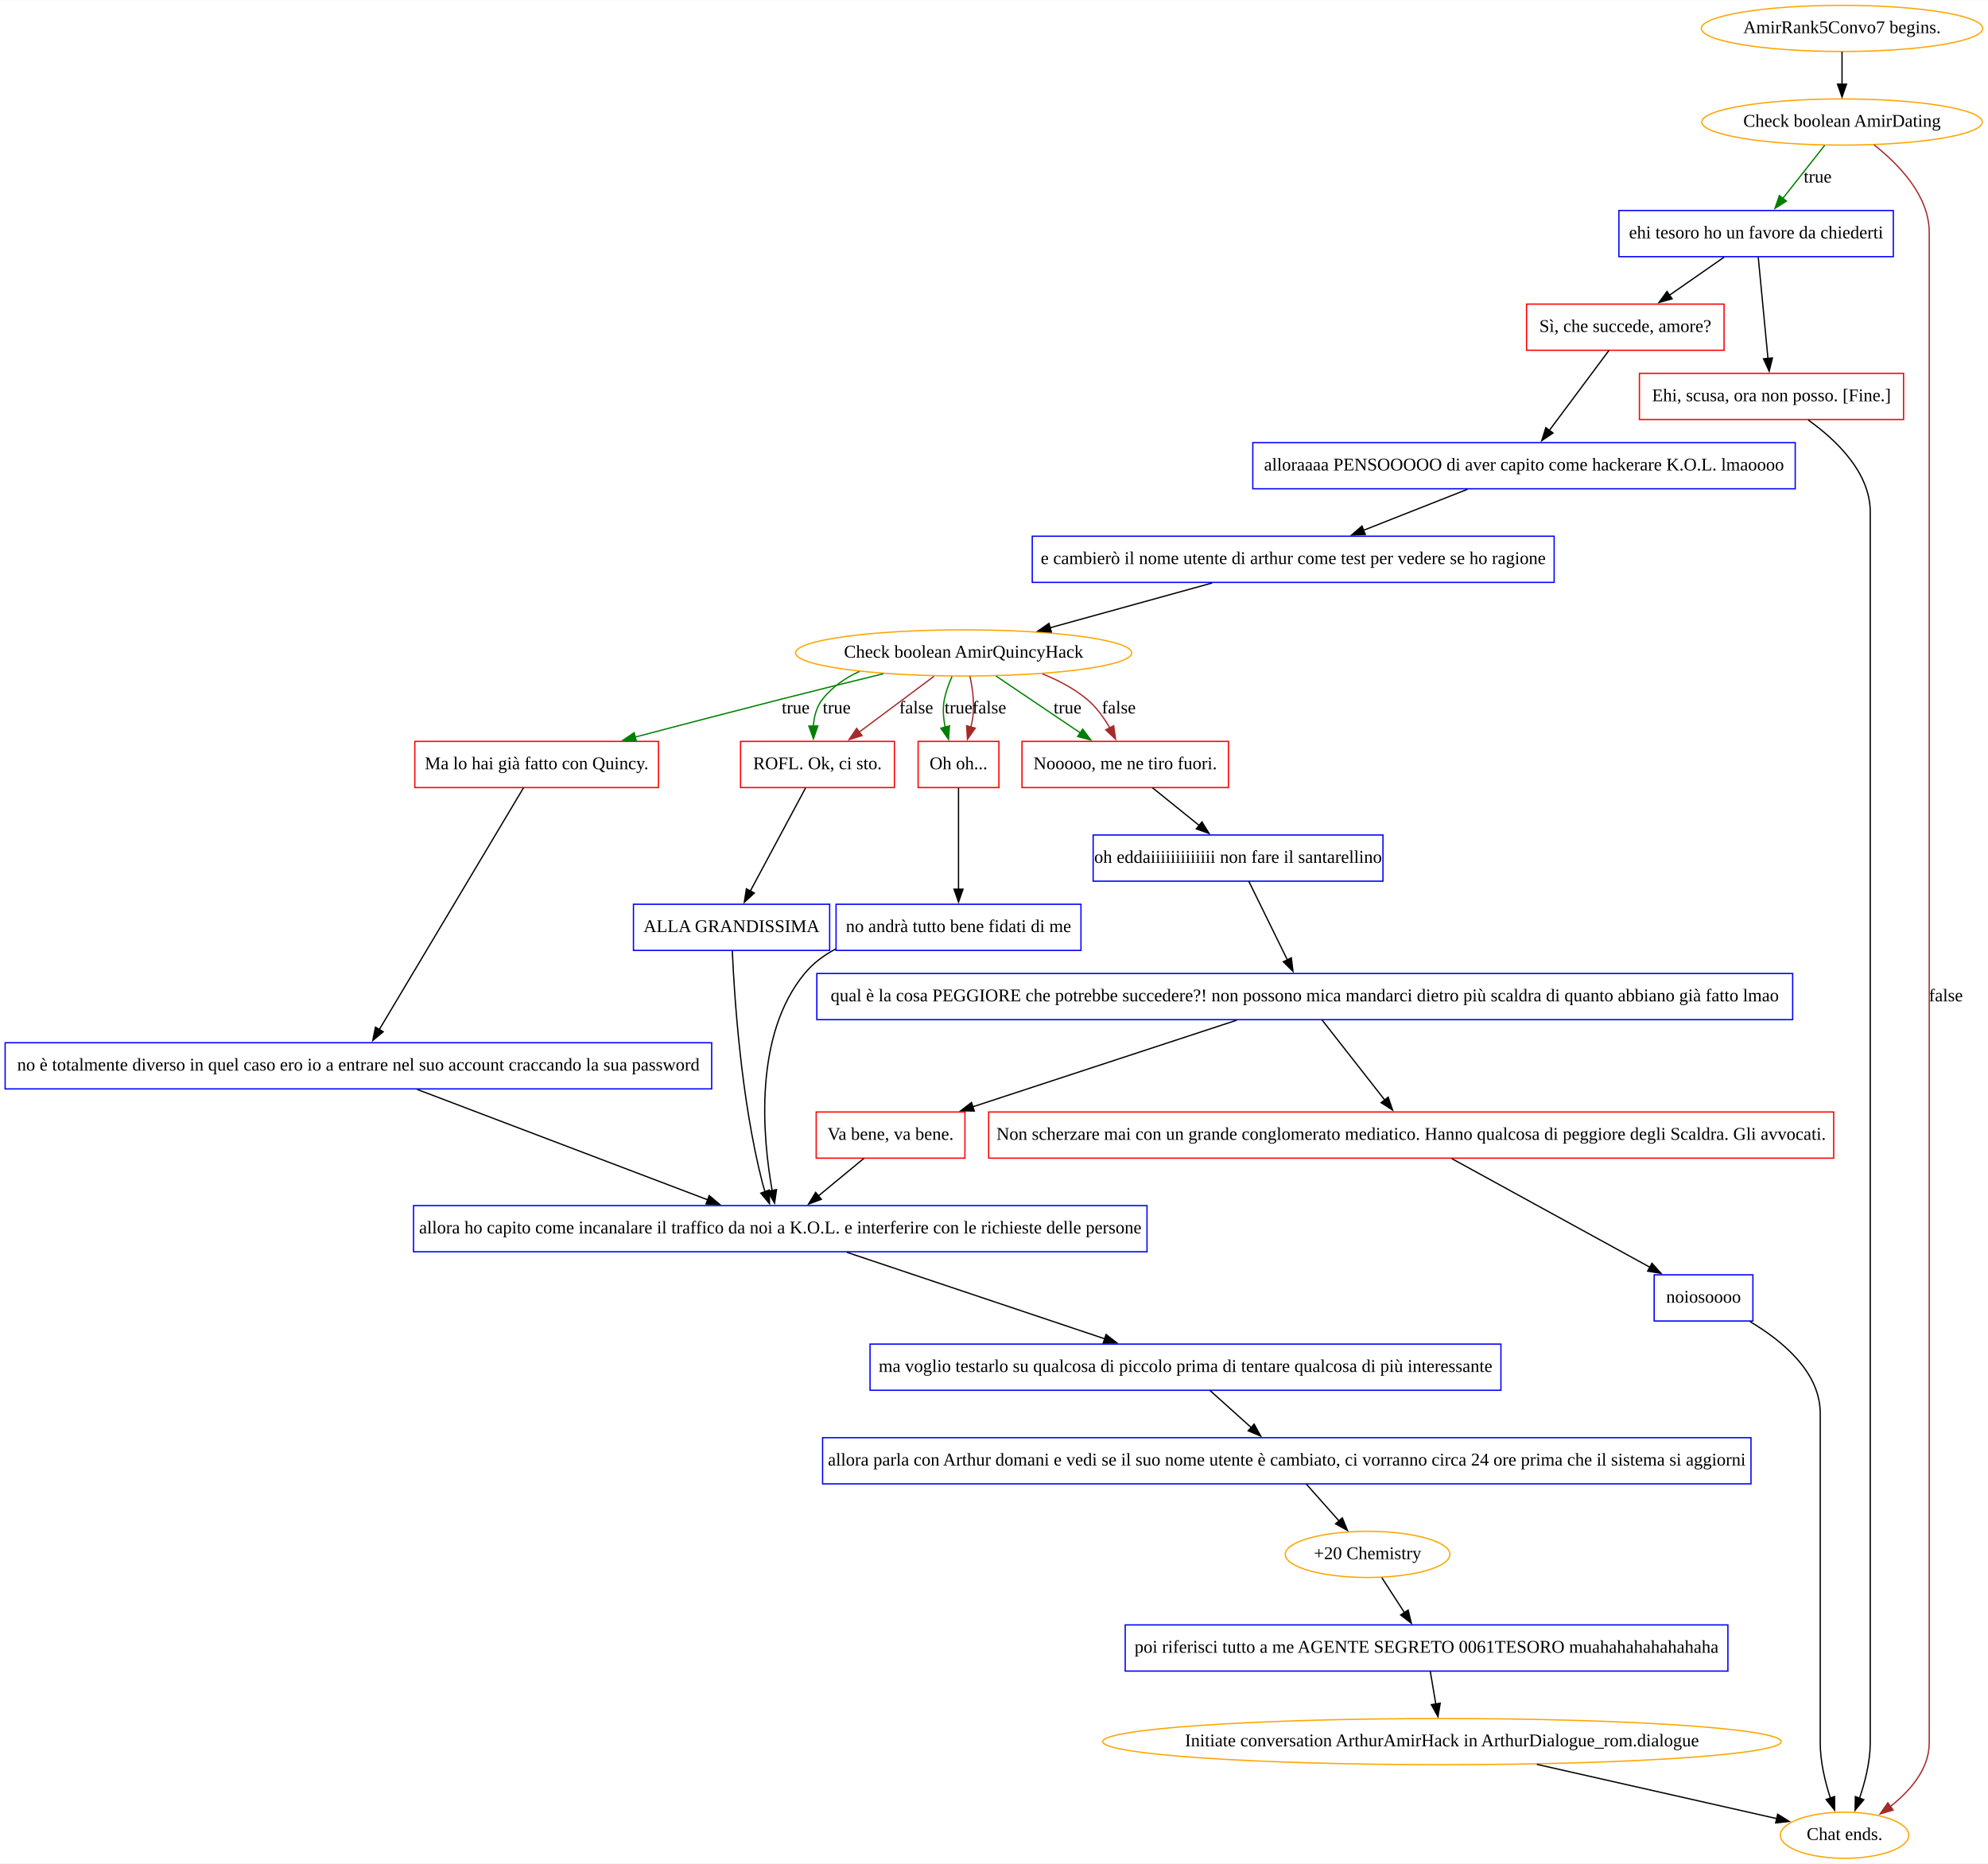
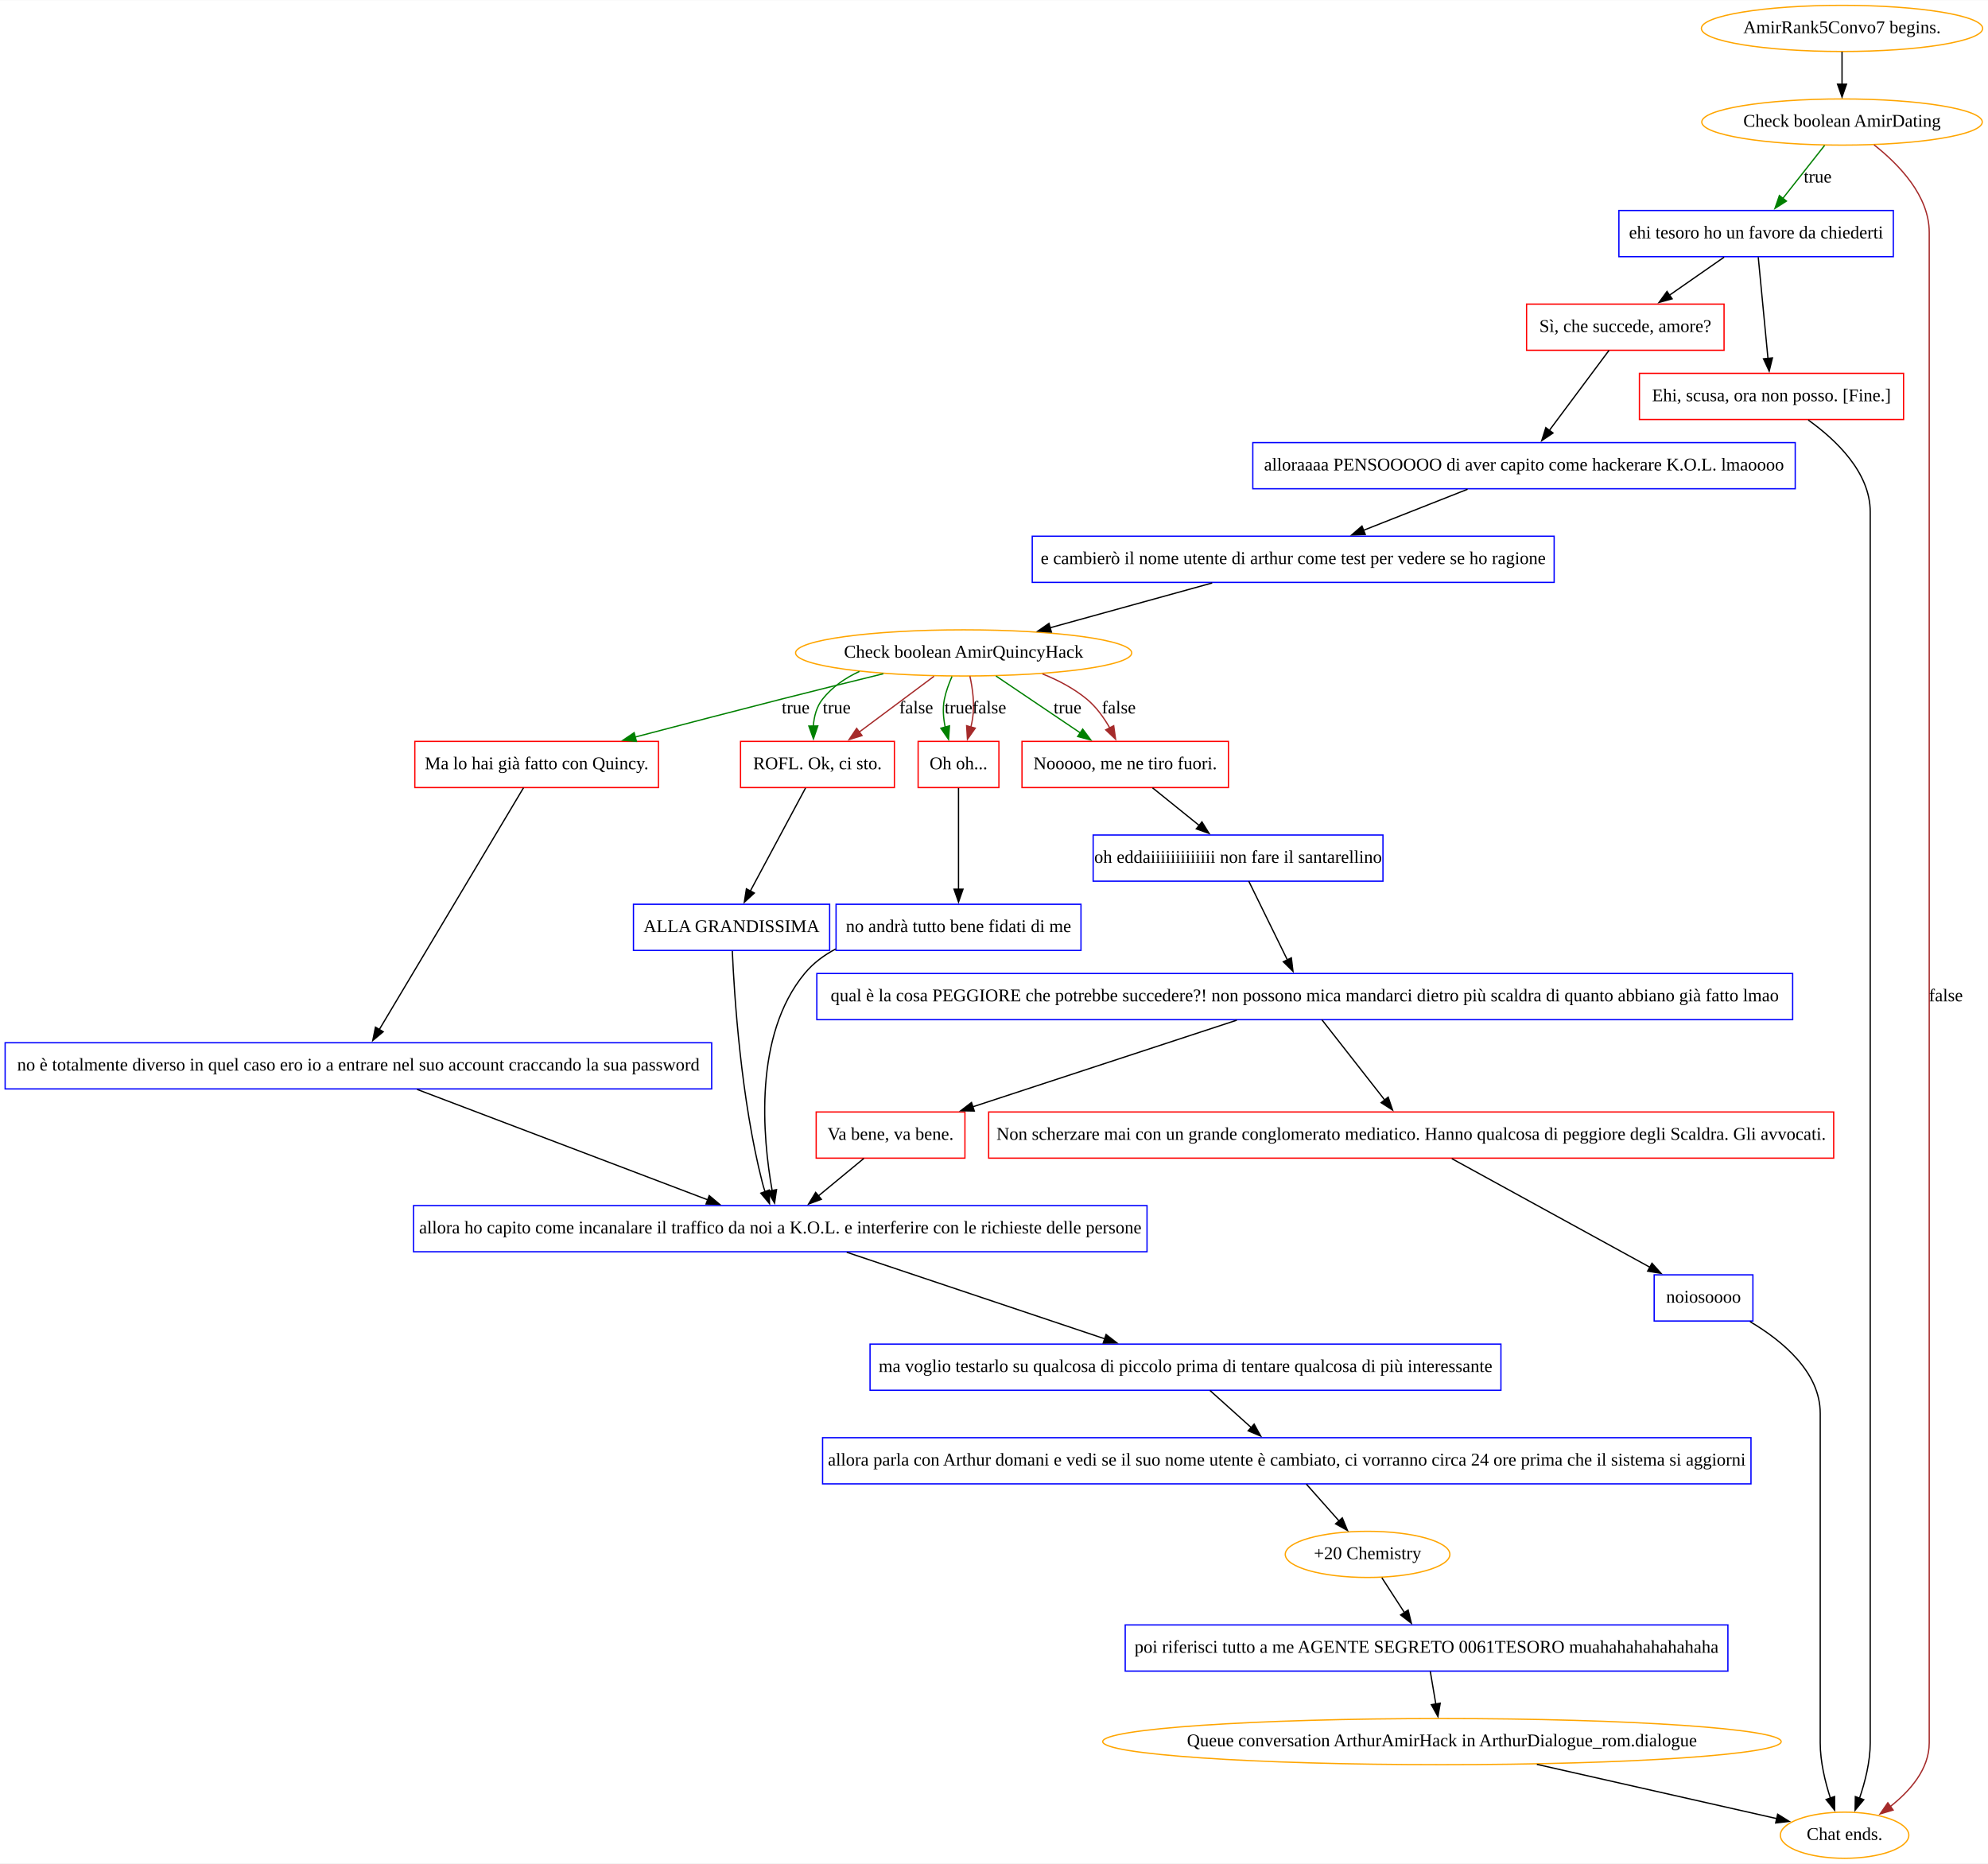
<svg xmlns="http://www.w3.org/2000/svg" width="1550pt" height="1453pt" viewBox="0.00 0.00 1550.34 1453.00">
  <g id="graph0" class="graph" transform="scale(1 1) rotate(0) translate(4 1449)">
    <polygon fill="white" stroke="none" points="-4,4 -4,-1449 1546.34,-1449 1546.34,4 -4,4" />
    <g id="node1" class="node">
      <ellipse fill="none" stroke="orange" cx="1432.5" cy="-1427" rx="109.68" ry="18" />
      <text text-anchor="middle" x="1432.5" y="-1423.3" font-family="Times New Roman,serif" font-size="14.00">AmirRank5Convo7 begins.</text>
    </g>
    <g id="node2" class="node">
      <ellipse fill="none" stroke="orange" cx="1432.5" cy="-1354" rx="109.38" ry="18" />
      <text text-anchor="middle" x="1432.5" y="-1350.3" font-family="Times New Roman,serif" font-size="14.00">Check boolean AmirDating</text>
    </g>
    <g id="edge1" class="edge">
      <path fill="none" stroke="black" d="M1432.5,-1408.81C1432.5,-1401.23 1432.5,-1392.1 1432.5,-1383.54" />
      <polygon fill="black" stroke="black" points="1436,-1383.54 1432.5,-1373.54 1429,-1383.54 1436,-1383.54" />
    </g>
    <g id="node3" class="node">
      <polygon fill="none" stroke="blue" points="1472.5,-1285 1258.5,-1285 1258.5,-1249 1472.5,-1249 1472.5,-1285" />
      <text text-anchor="middle" x="1365.5" y="-1263.3" font-family="Times New Roman,serif" font-size="14.00">ehi tesoro ho un favore da chiederti</text>
    </g>
    <g id="edge2" class="edge">
      <path fill="none" stroke="green" d="M1418.94,-1335.8C1409.56,-1323.9 1396.9,-1307.83 1386.25,-1294.32" />
      <polygon fill="green" stroke="green" points="1389.14,-1292.34 1380.21,-1286.66 1383.65,-1296.68 1389.14,-1292.34" />
      <text text-anchor="middle" x="1413.5" y="-1306.8" font-family="Times New Roman,serif" font-size="14.00">true</text>
    </g>
    <g id="node4" class="node">
      <ellipse fill="none" stroke="orange" cx="1434.5" cy="-18" rx="50.09" ry="18" />
      <text text-anchor="middle" x="1434.5" y="-14.3" font-family="Times New Roman,serif" font-size="14.00">Chat ends.</text>
    </g>
    <g id="edge3" class="edge">
      <path fill="none" stroke="brown" d="M1457.43,-1336.23C1476.84,-1320.98 1500.5,-1296.54 1500.5,-1268 1500.5,-1268 1500.5,-1268 1500.5,-90 1500.5,-69.6 1485.7,-52.6 1470.12,-40.36" />
      <polygon fill="brown" stroke="brown" points="1472.34,-37.64 1462.19,-34.6 1468.22,-43.3 1472.34,-37.64" />
      <text text-anchor="middle" x="1513.5" y="-668.3" font-family="Times New Roman,serif" font-size="14.00">false</text>
    </g>
    <g id="node5" class="node">
      <polygon fill="none" stroke="red" points="1340.5,-1212 1186.5,-1212 1186.5,-1176 1340.5,-1176 1340.5,-1212" />
      <text text-anchor="middle" x="1263.5" y="-1190.3" font-family="Times New Roman,serif" font-size="14.00">Sì, che succede, amore?</text>
    </g>
    <g id="edge4" class="edge">
      <path fill="none" stroke="black" d="M1340.55,-1248.63C1327.71,-1239.69 1311.85,-1228.66 1297.87,-1218.92" />
      <polygon fill="black" stroke="black" points="1300,-1216.14 1289.79,-1213.3 1296,-1221.89 1300,-1216.14" />
    </g>
    <g id="node6" class="node">
      <polygon fill="none" stroke="red" points="1480.5,-1158 1274.5,-1158 1274.5,-1122 1480.5,-1122 1480.5,-1158" />
      <text text-anchor="middle" x="1377.5" y="-1136.3" font-family="Times New Roman,serif" font-size="14.00">Ehi, scusa, ora non posso. [Fine.]</text>
    </g>
    <g id="edge5" class="edge">
      <path fill="none" stroke="black" d="M1367.17,-1248.62C1369.13,-1228.19 1372.41,-1193.99 1374.75,-1169.62" />
      <polygon fill="black" stroke="black" points="1378.23,-1170.03 1375.7,-1159.74 1371.26,-1169.36 1378.23,-1170.03" />
    </g>
    <g id="node7" class="node">
      <polygon fill="none" stroke="blue" points="1396,-1104 973,-1104 973,-1068 1396,-1068 1396,-1104" />
      <text text-anchor="middle" x="1184.5" y="-1082.3" font-family="Times New Roman,serif" font-size="14.00">alloraaaa PENSOOOOO di aver capito come hackerare K.O.L. lmaoooo</text>
    </g>
    <g id="edge6" class="edge">
      <path fill="none" stroke="black" d="M1250.81,-1175.97C1238.21,-1159.07 1218.73,-1132.94 1204.14,-1113.36" />
      <polygon fill="black" stroke="black" points="1207.11,-1111.48 1198.33,-1105.55 1201.5,-1115.66 1207.11,-1111.48" />
    </g>
    <g id="edge7" class="edge">
      <path fill="none" stroke="black" d="M1406.17,-1121.62C1428.06,-1105.94 1454.5,-1080.65 1454.5,-1050 1454.5,-1050 1454.5,-1050 1454.5,-90 1454.5,-75.34 1450.5,-59.6 1446.08,-46.67" />
      <polygon fill="black" stroke="black" points="1449.46,-45.71 1442.7,-37.55 1442.89,-48.14 1449.46,-45.71" />
    </g>
    <g id="node8" class="node">
      <polygon fill="none" stroke="blue" points="1208,-1031 801,-1031 801,-995 1208,-995 1208,-1031" />
      <text text-anchor="middle" x="1004.5" y="-1009.3" font-family="Times New Roman,serif" font-size="14.00">e cambierò il nome utente di arthur come test per vedere se ho ragione</text>
    </g>
    <g id="edge8" class="edge">
      <path fill="none" stroke="black" d="M1140.47,-1067.63C1115.95,-1057.96 1085.22,-1045.84 1059.17,-1035.56" />
      <polygon fill="black" stroke="black" points="1060.7,-1032.4 1050.11,-1031.99 1058.13,-1038.92 1060.7,-1032.4" />
    </g>
    <g id="node9" class="node">
      <ellipse fill="none" stroke="orange" cx="747.5" cy="-940" rx="131.08" ry="18" />
      <text text-anchor="middle" x="747.5" y="-936.3" font-family="Times New Roman,serif" font-size="14.00">Check boolean AmirQuincyHack</text>
    </g>
    <g id="edge9" class="edge">
      <path fill="none" stroke="black" d="M941.3,-994.54C902.94,-983.94 854,-970.42 814.9,-959.62" />
      <polygon fill="black" stroke="black" points="815.92,-956.27 805.34,-956.98 814.05,-963.02 815.92,-956.27" />
    </g>
    <g id="node10" class="node">
      <polygon fill="none" stroke="red" points="509.5,-871 319.5,-871 319.5,-835 509.5,-835 509.5,-871" />
      <text text-anchor="middle" x="414.5" y="-849.3" font-family="Times New Roman,serif" font-size="14.00">Ma lo hai già fatto con Quincy.</text>
    </g>
    <g id="edge10" class="edge">
      <path fill="none" stroke="green" d="M684.89,-923.77C660.14,-917.7 631.46,-910.6 605.5,-904 567.88,-894.44 526.17,-883.55 491.34,-874.39" />
      <polygon fill="green" stroke="green" points="492.32,-871.02 481.76,-871.86 490.54,-877.79 492.32,-871.02" />
      <text text-anchor="middle" x="616.5" y="-892.8" font-family="Times New Roman,serif" font-size="14.00">true</text>
    </g>
    <g id="node11" class="node">
      <polygon fill="none" stroke="red" points="693.5,-871 573.5,-871 573.5,-835 693.5,-835 693.5,-871" />
      <text text-anchor="middle" x="633.5" y="-849.3" font-family="Times New Roman,serif" font-size="14.00">ROFL. Ok, ci sto.</text>
    </g>
    <g id="edge11" class="edge">
      <path fill="none" stroke="green" d="M666.22,-925.55C655.16,-920.46 645.04,-913.49 637.5,-904 632.81,-898.09 630.83,-890.46 630.27,-882.94" />
      <polygon fill="green" stroke="green" points="633.77,-883.04 630.36,-873.01 626.77,-882.98 633.77,-883.04" />
      <text text-anchor="middle" x="648.5" y="-892.8" font-family="Times New Roman,serif" font-size="14.00">true</text>
    </g>
    <g id="edge14" class="edge">
      <path fill="none" stroke="brown" d="M724.43,-921.8C707.62,-909.27 684.62,-892.12 665.96,-878.2" />
      <polygon fill="brown" stroke="brown" points="668.25,-875.54 658.14,-872.37 664.06,-881.16 668.25,-875.54" />
      <text text-anchor="middle" x="710.5" y="-892.8" font-family="Times New Roman,serif" font-size="14.00">false</text>
    </g>
    <g id="node12" class="node">
      <polygon fill="none" stroke="red" points="775,-871 712,-871 712,-835 775,-835 775,-871" />
      <text text-anchor="middle" x="743.5" y="-849.3" font-family="Times New Roman,serif" font-size="14.00">Oh oh...</text>
    </g>
    <g id="edge12" class="edge">
      <path fill="none" stroke="green" d="M738.42,-921.65C736,-916.15 733.72,-909.96 732.5,-904 731.04,-896.89 731.63,-889.22 733.12,-882.08" />
      <polygon fill="green" stroke="green" points="736.46,-883.13 735.73,-872.56 729.71,-881.28 736.46,-883.13" />
      <text text-anchor="middle" x="743.5" y="-892.8" font-family="Times New Roman,serif" font-size="14.00">true</text>
    </g>
    <g id="edge15" class="edge">
      <path fill="none" stroke="brown" d="M752.38,-921.86C754.51,-912.2 756.18,-899.92 754.5,-889 754.16,-886.78 753.7,-884.51 753.17,-882.24" />
      <polygon fill="brown" stroke="brown" points="756.55,-881.33 750.46,-872.66 749.81,-883.23 756.55,-881.33" />
      <text text-anchor="middle" x="767.5" y="-892.8" font-family="Times New Roman,serif" font-size="14.00">false</text>
    </g>
    <g id="node13" class="node">
      <polygon fill="none" stroke="red" points="954,-871 793,-871 793,-835 954,-835 954,-871" />
      <text text-anchor="middle" x="873.5" y="-849.3" font-family="Times New Roman,serif" font-size="14.00">Nooooo, me ne tiro fuori.</text>
    </g>
    <g id="edge13" class="edge">
      <path fill="none" stroke="green" d="M772.7,-922C791.54,-909.29 817.55,-891.74 838.43,-877.66" />
      <polygon fill="green" stroke="green" points="840.33,-880.6 846.66,-872.11 836.41,-874.8 840.33,-880.6" />
      <text text-anchor="middle" x="828.5" y="-892.8" font-family="Times New Roman,serif" font-size="14.00">true</text>
    </g>
    <g id="edge16" class="edge">
      <path fill="none" stroke="brown" d="M808.97,-923.65C821.25,-918.72 833.44,-912.3 843.5,-904 850.86,-897.93 856.86,-889.55 861.51,-881.39" />
      <polygon fill="brown" stroke="brown" points="864.52,-883.2 865.99,-872.71 858.3,-879.99 864.52,-883.2" />
      <text text-anchor="middle" x="868.5" y="-892.8" font-family="Times New Roman,serif" font-size="14.00">false</text>
    </g>
    <g id="node14" class="node">
      <polygon fill="none" stroke="blue" points="551,-636 0,-636 0,-600 551,-600 551,-636" />
      <text text-anchor="middle" x="275.5" y="-614.3" font-family="Times New Roman,serif" font-size="14.00">no è totalmente diverso in quel caso ero io a entrare nel suo account craccando la sua password</text>
    </g>
    <g id="edge17" class="edge">
      <path fill="none" stroke="black" d="M404.28,-834.87C380.39,-794.82 320.73,-694.82 291.78,-646.28" />
      <polygon fill="black" stroke="black" points="294.83,-644.57 286.7,-637.77 288.82,-648.16 294.83,-644.57" />
    </g>
    <g id="node15" class="node">
      <polygon fill="none" stroke="blue" points="643,-744 490,-744 490,-708 643,-708 643,-744" />
      <text text-anchor="middle" x="566.5" y="-722.3" font-family="Times New Roman,serif" font-size="14.00">ALLA GRANDISSIMA</text>
    </g>
    <g id="edge18" class="edge">
      <path fill="none" stroke="black" d="M624.18,-834.62C613.03,-813.82 594.23,-778.73 581.13,-754.3" />
      <polygon fill="black" stroke="black" points="584.26,-752.73 576.45,-745.57 578.09,-756.03 584.26,-752.73" />
    </g>
    <g id="node16" class="node">
      <polygon fill="none" stroke="blue" points="839,-744 648,-744 648,-708 839,-708 839,-744" />
      <text text-anchor="middle" x="743.5" y="-722.3" font-family="Times New Roman,serif" font-size="14.00">no andrà tutto bene fidati di me</text>
    </g>
    <g id="edge19" class="edge">
      <path fill="none" stroke="black" d="M743.5,-834.62C743.5,-814.19 743.5,-779.99 743.5,-755.62" />
      <polygon fill="black" stroke="black" points="747,-755.75 743.5,-745.75 740,-755.75 747,-755.75" />
    </g>
    <g id="node17" class="node">
      <polygon fill="none" stroke="blue" points="1074.5,-798 848.5,-798 848.5,-762 1074.5,-762 1074.5,-798" />
      <text text-anchor="middle" x="961.5" y="-776.3" font-family="Times New Roman,serif" font-size="14.00">oh eddaiiiiiiiiiiiii non fare il santarellino</text>
    </g>
    <g id="edge20" class="edge">
      <path fill="none" stroke="black" d="M894.8,-834.81C905.75,-825.98 919.27,-815.07 931.27,-805.39" />
      <polygon fill="black" stroke="black" points="933.33,-808.23 938.91,-799.23 928.93,-802.78 933.33,-808.23" />
    </g>
    <g id="node18" class="node">
      <polygon fill="none" stroke="blue" points="890.5,-509 318.5,-509 318.5,-473 890.5,-473 890.5,-509" />
      <text text-anchor="middle" x="604.5" y="-487.3" font-family="Times New Roman,serif" font-size="14.00">allora ho capito come incanalare il traffico da noi a K.O.L. e interferire con le richieste delle persone</text>
    </g>
    <g id="edge21" class="edge">
      <path fill="none" stroke="black" d="M321.25,-599.62C380.5,-577.11 483.76,-537.87 547.89,-513.51" />
      <polygon fill="black" stroke="black" points="549.09,-516.8 557.2,-509.97 546.61,-510.25 549.09,-516.8" />
    </g>
    <g id="edge22" class="edge">
      <path fill="none" stroke="black" d="M567.1,-707.51C568.62,-672.64 573.8,-592.25 590.5,-527 591.1,-524.67 591.81,-522.29 592.59,-519.92" />
      <polygon fill="black" stroke="black" points="595.87,-521.16 596.08,-510.57 589.31,-518.71 595.87,-521.16" />
    </g>
    <g id="edge23" class="edge">
      <path fill="none" stroke="black" d="M647.73,-709.12C638.51,-704.27 630.14,-698.02 623.5,-690 583.64,-641.83 590.66,-562.76 598.18,-520.59" />
      <polygon fill="black" stroke="black" points="601.58,-521.46 600.04,-510.97 594.71,-520.13 601.58,-521.46" />
    </g>
    <g id="node19" class="node">
      <polygon fill="none" stroke="blue" points="1394,-690 633,-690 633,-654 1394,-654 1394,-690" />
      <text text-anchor="middle" x="1013.5" y="-668.3" font-family="Times New Roman,serif" font-size="14.00">qual è la cosa PEGGIORE che potrebbe succedere?! non possono mica mandarci dietro più scaldra di quanto abbiano già fatto lmao</text>
    </g>
    <g id="edge24" class="edge">
      <path fill="none" stroke="black" d="M969.85,-761.97C977.99,-745.38 990.5,-719.88 1000.04,-700.43" />
      <polygon fill="black" stroke="black" points="1003.06,-702.22 1004.33,-691.7 996.78,-699.14 1003.06,-702.22" />
    </g>
    <g id="node20" class="node">
      <polygon fill="none" stroke="blue" points="1166.5,-401 674.5,-401 674.5,-365 1166.5,-365 1166.5,-401" />
      <text text-anchor="middle" x="920.5" y="-379.3" font-family="Times New Roman,serif" font-size="14.00">ma voglio testarlo su qualcosa di piccolo prima di tentare qualcosa di più interessante</text>
    </g>
    <g id="edge25" class="edge">
      <path fill="none" stroke="black" d="M656.33,-472.61C711.46,-454.12 798.71,-424.85 857.71,-405.06" />
      <polygon fill="black" stroke="black" points="858.58,-408.46 866.95,-401.96 856.35,-401.83 858.58,-408.46" />
    </g>
    <g id="node21" class="node">
      <polygon fill="none" stroke="red" points="748.5,-582 632.5,-582 632.5,-546 748.5,-546 748.5,-582" />
      <text text-anchor="middle" x="690.5" y="-560.3" font-family="Times New Roman,serif" font-size="14.00">Va bene, va bene.</text>
    </g>
    <g id="edge26" class="edge">
      <path fill="none" stroke="black" d="M960.52,-653.61C904.17,-635.12 814.99,-605.85 754.68,-586.06" />
      <polygon fill="black" stroke="black" points="755.8,-582.75 745.21,-582.95 753.62,-589.4 755.8,-582.75" />
    </g>
    <g id="node22" class="node">
      <polygon fill="none" stroke="red" points="1426,-582 767,-582 767,-546 1426,-546 1426,-582" />
      <text text-anchor="middle" x="1096.5" y="-560.3" font-family="Times New Roman,serif" font-size="14.00">Non scherzare mai con un grande conglomerato mediatico. Hanno qualcosa di peggiore degli Scaldra. Gli avvocati.</text>
    </g>
    <g id="edge27" class="edge">
      <path fill="none" stroke="black" d="M1026.84,-653.97C1040.07,-637.07 1060.53,-610.94 1075.86,-591.36" />
      <polygon fill="black" stroke="black" points="1078.58,-593.56 1081.99,-583.53 1073.07,-589.25 1078.58,-593.56" />
    </g>
    <g id="node23" class="node">
      <polygon fill="none" stroke="blue" points="1361.5,-328 637.5,-328 637.5,-292 1361.5,-292 1361.5,-328" />
      <text text-anchor="middle" x="999.5" y="-306.3" font-family="Times New Roman,serif" font-size="14.00">allora parla con Arthur domani e vedi se il suo nome utente è cambiato, ci vorranno circa 24 ore prima che il sistema si aggiorni</text>
    </g>
    <g id="edge28" class="edge">
      <path fill="none" stroke="black" d="M939.62,-364.81C949.26,-356.16 961.11,-345.5 971.73,-335.96" />
      <polygon fill="black" stroke="black" points="974.05,-338.57 979.15,-329.29 969.38,-333.37 974.05,-338.57" />
    </g>
    <g id="edge29" class="edge">
      <path fill="none" stroke="black" d="M669.68,-545.81C658.99,-536.98 645.77,-526.07 634.04,-516.39" />
      <polygon fill="black" stroke="black" points="636.53,-513.91 626.59,-510.24 632.08,-519.3 636.53,-513.91" />
    </g>
    <g id="node24" class="node">
      <polygon fill="none" stroke="blue" points="1363,-455 1286,-455 1286,-419 1363,-419 1363,-455" />
      <text text-anchor="middle" x="1324.5" y="-433.3" font-family="Times New Roman,serif" font-size="14.00">noiosoooo</text>
    </g>
    <g id="edge30" class="edge">
      <path fill="none" stroke="black" d="M1128.2,-545.62C1168.5,-523.53 1238.18,-485.33 1282.76,-460.88" />
      <polygon fill="black" stroke="black" points="1284.29,-464.04 1291.37,-456.16 1280.92,-457.9 1284.29,-464.04" />
    </g>
    <g id="node25" class="node">
      <ellipse fill="none" stroke="orange" cx="1062.5" cy="-237" rx="64.19" ry="18" />
      <text text-anchor="middle" x="1062.5" y="-233.3" font-family="Times New Roman,serif" font-size="14.00">+20 Chemistry</text>
    </g>
    <g id="edge31" class="edge">
      <path fill="none" stroke="black" d="M1014.75,-291.81C1022.45,-283.14 1031.92,-272.46 1040.4,-262.91" />
      <polygon fill="black" stroke="black" points="1042.8,-265.47 1046.82,-255.67 1037.56,-260.83 1042.8,-265.47" />
    </g>
    <g id="edge32" class="edge">
      <path fill="none" stroke="black" d="M1360.73,-418.54C1386.1,-403.51 1415.5,-379.15 1415.5,-347 1415.5,-347 1415.5,-347 1415.5,-90 1415.5,-75.39 1419.3,-59.65 1423.5,-46.71" />
      <polygon fill="black" stroke="black" points="1426.69,-48.19 1426.71,-37.59 1420.09,-45.87 1426.69,-48.19" />
    </g>
    <g id="node26" class="node">
      <polygon fill="none" stroke="blue" points="1343.5,-182 873.5,-182 873.5,-146 1343.5,-146 1343.5,-182" />
      <text text-anchor="middle" x="1108.5" y="-160.3" font-family="Times New Roman,serif" font-size="14.00">poi riferisci tutto a me AGENTE SEGRETO 0061TESORO muahahahahahahaha</text>
    </g>
    <g id="edge33" class="edge">
      <path fill="none" stroke="black" d="M1073.64,-218.81C1078.95,-210.62 1085.42,-200.62 1091.34,-191.48" />
      <polygon fill="black" stroke="black" points="1094.14,-193.59 1096.64,-183.3 1088.27,-189.79 1094.14,-193.59" />
    </g>
    <g id="node27" class="node">
      <ellipse fill="none" stroke="orange" cx="1120.5" cy="-91" rx="264.55" ry="18" />
-       <text text-anchor="middle" x="1120.5" y="-87.3" font-family="Times New Roman,serif" font-size="14.00">Initiate conversation ArthurAmirHack in ArthurDialogue_rom.dialogue</text>
+       <text text-anchor="middle" x="1120.5" y="-87.3" font-family="Times New Roman,serif" font-size="14.00">Queue conversation ArthurAmirHack in ArthurDialogue_rom.dialogue</text>
    </g>
    <g id="edge34" class="edge">
      <path fill="none" stroke="black" d="M1111.4,-145.81C1112.7,-138.14 1114.26,-128.89 1115.73,-120.24" />
      <polygon fill="black" stroke="black" points="1119.15,-120.96 1117.37,-110.52 1112.25,-119.8 1119.15,-120.96" />
    </g>
    <g id="edge35" class="edge">
      <path fill="none" stroke="black" d="M1194.52,-73.26C1252,-60.27 1330.3,-42.56 1381.61,-30.96" />
      <polygon fill="black" stroke="black" points="1382.31,-34.39 1391.29,-28.77 1380.76,-27.56 1382.31,-34.39" />
    </g>
  </g>
</svg>
